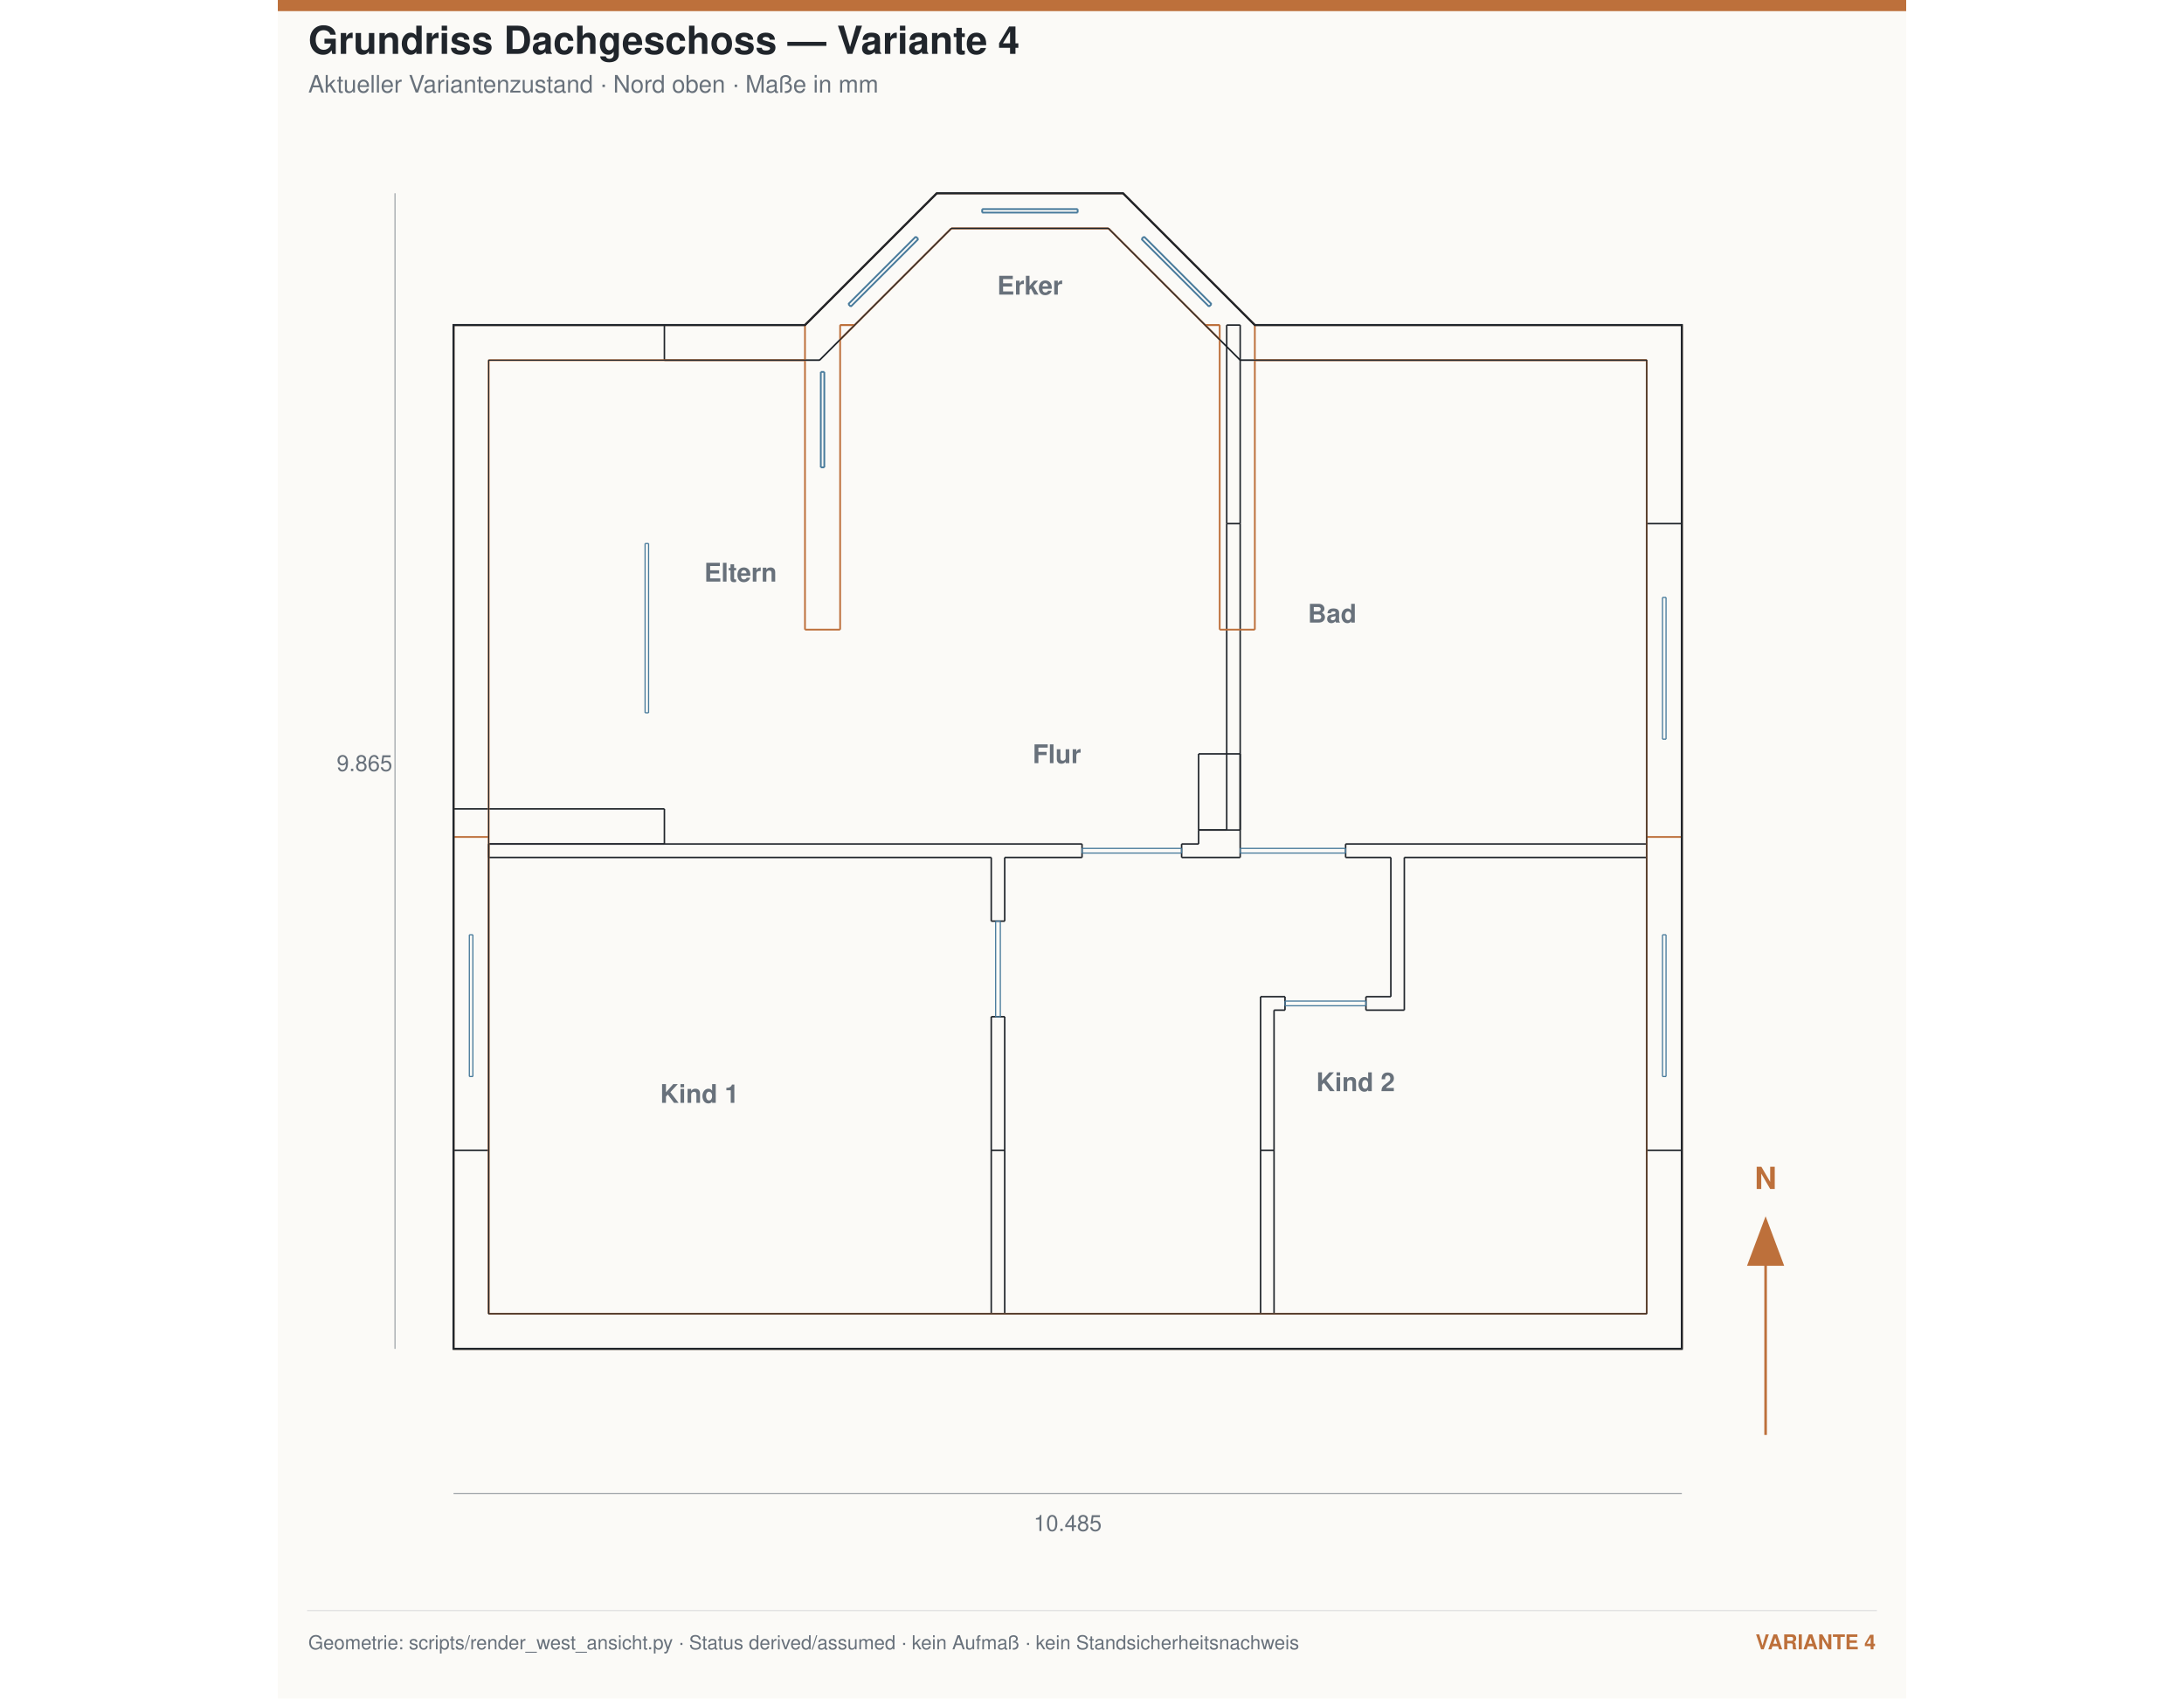
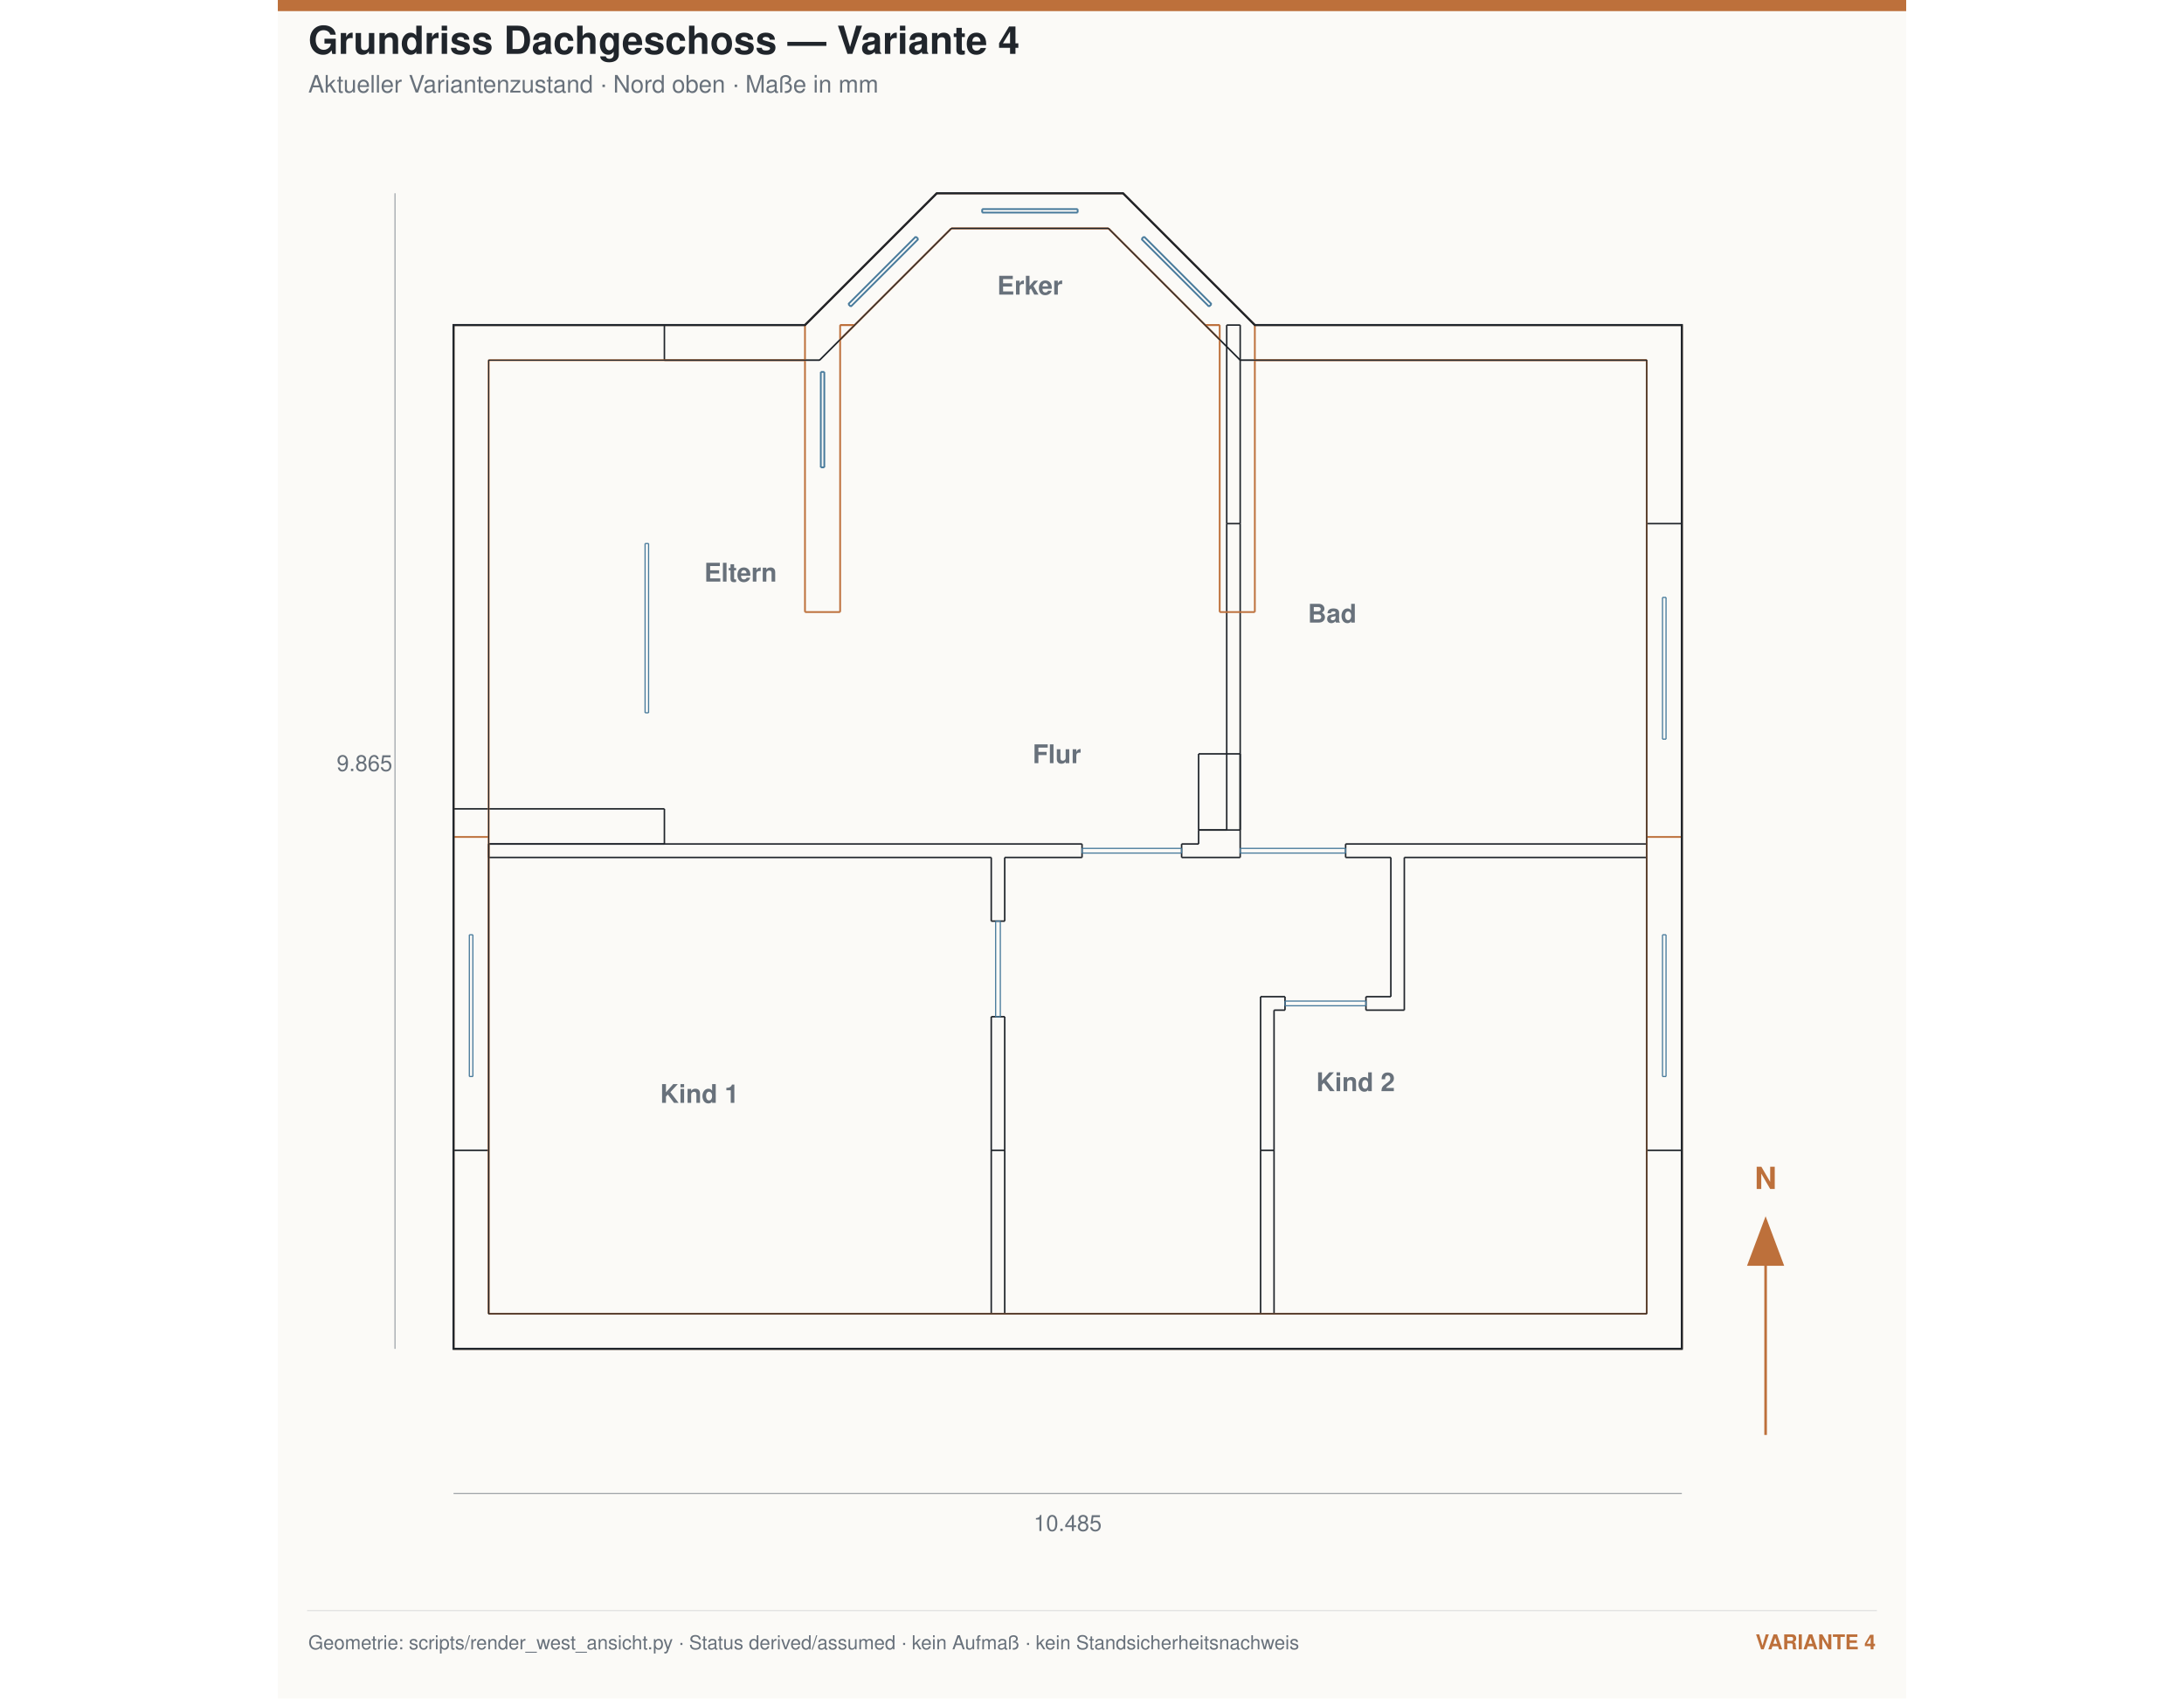
<svg xmlns="http://www.w3.org/2000/svg" width="1800" height="1400" viewBox="-1500 -1650 13900 14500">
  <rect x="-1500" y="-1650" width="13900" height="14500" fill="#fbfaf7" />
  <rect x="-1500" y="-1650" width="13900" height="95" fill="#bd703b" />
  <text x="-1240.0" y="-1190.0" font-family="Helvetica,Arial,sans-serif" font-size="330" text-anchor="start" fill="#20252b" font-weight="700">Grundriss Dachgeschoss — Variante 4</text>
  <text x="-1240.0" y="-860.0" font-family="Helvetica,Arial,sans-serif" font-size="205" text-anchor="start" fill="#68717b" font-weight="400">Aktueller Variantenzustand · Nord oben · Maße in mm</text>
  <g transform="matrix(1,0,0,1,0,9865.0)">
    <g fill="none" stroke="#20252b" stroke-linecap="butt" stroke-linejoin="miter" stroke-width="13" transform="scale(1, -1)">
      <path id="1" d=" M 0 0 L 10485 0 " />
      <path id="2" d=" M 10485 7045.11 L 10485 8740 " />
      <path id="3" d=" M 10485 1694.89 L 10485 7045.11 " />
      <path id="4" d=" M 10485 0 L 10485 1694.89 " />
      <path id="5" d=" M 0 0 L 0 1694.89 " />
      <path id="6" d=" M 300 1694.89 L 0 1694.89 " />
      <path id="7" d=" M 300 1694.89 L 300 300 " />
      <path id="8" d=" M 300 300 L 10185 300 " />
      <path id="9" d=" M 10185 300 L 10185 1694.89 " />
      <path id="10" d=" M 10485 1694.89 L 10185 1694.89 " />
      <path id="11" d=" M 0 1694.89 L 0 4610 " />
      <path id="12" d=" M 1800 4610 L 1800 4310 " />
      <path id="13" d=" M 1800 4310 L 300 4310 " />
      <path id="14" d=" M 300 4310 L 300 1694.89 " />
      <path id="15" d=" M 10185 7045.11 L 10185 8440 " />
      <path id="16" d=" M 10185 1694.89 L 10185 7045.11 " />
      <path id="17" d=" M 10185 8440 L 6715.74 8440 " />
      <path id="18" d=" M 6715.74 8440 L 5590.74 9565 " />
      <path id="19" d=" M 5590.74 9565 L 4249.26 9565 " />
      <path id="20" d=" M 4249.26 9565 L 3124.26 8440 " />
      <path id="21" d=" M 3124.26 8440 L 1800 8440 " />
      <path id="22" d=" M 1800 8440 L 1800 8740 " />
      <path id="23" d=" M 3000 8740 L 1800 8740 " />
      <path id="24" d=" M 4125 9865 L 3000 8740 " />
      <path id="25" d=" M 4125 9865 L 5715 9865 " />
      <path id="26" d=" M 6840 8740 L 5715 9865 " />
      <path id="27" d=" M 10485 8740 L 6840 8740 " />
      <path id="28" d=" M 10185 7045.11 L 10485 7045.11 " />
      <path id="29" d=" M 1800 4610 L 0 4610 " />
      <path id="30" d=" M 10185 4195 L 8116 4195 " />
      <path id="31" d=" M 10185 4310 L 10185 4195 " />
      <path id="32" d=" M 7615 4310 L 10185 4310 " />
      <path id="33" d=" M 7788.5 3006.5 L 8001 3006.5 " />
      <path id="34" d=" M 8001 3006.5 L 8001 4195 " />
      <path id="35" d=" M 7788.5 2891.5 L 7788.5 3006.5 " />
      <path id="36" d=" M 8116 2891.5 L 7788.5 2891.5 " />
      <path id="37" d=" M 8001 4195 L 7615 4195 " />
      <path id="38" d=" M 7615 4195 L 7615 4310 " />
      <path id="39" d=" M 8116 4195 L 8116 2891.5 " />
      <path id="40" d=" M 6600 8740 L 6715 8740 " />
      <path id="41" d=" M 6600 7045.11 L 6600 8740 " />
      <path id="42" d=" M 6600 4429.35 L 6600 7045.11 " />
      <path id="43" d=" M 6215 4195 L 6215 4310 " />
      <path id="44" d=" M 6715 4195 L 6215 4195 " />
      <path id="45" d=" M 6215 4310 L 6360 4310 " />
      <path id="46" d=" M 6360 4310 L 6360 4429.35 " />
      <path id="47" d=" M 6360 4429.35 L 6600 4429.35 " />
      <path id="48" d=" M 6715 8740 L 6715 7045.11 " />
      <path id="49" d=" M 6600 7045.11 L 6715 7045.11 " />
      <path id="50" d=" M 6715 7045.11 L 6715 4195 " />
      <path id="51" d=" M 4590 3651.5 L 4590 4195 " />
      <path id="52" d=" M 4590 4195 L 300 4195 " />
      <path id="53" d=" M 4705 3651.5 L 4590 3651.5 " />
      <path id="54" d=" M 4705 4195 L 4705 3651.5 " />
      <path id="55" d=" M 300 4195 L 300 4310 " />
      <path id="56" d=" M 5365 4195 L 4705 4195 " />
      <path id="57" d=" M 5365 4310 L 5365 4195 " />
      <path id="58" d=" M 300 4310 L 5365 4310 " />
      <path id="59" d=" M 6889 1694.89 L 6889 3006.5 " />
      <path id="60" d=" M 6889 300 L 6889 1694.89 " />
      <path id="61" d=" M 7004 1694.89 L 6889 1694.89 " />
      <path id="62" d=" M 7004 1694.89 L 7004 300 " />
      <path id="63" d=" M 7004 300 L 6889 300 " />
      <path id="64" d=" M 7004 2891.5 L 7004 1694.89 " />
      <path id="65" d=" M 7097.5 2891.5 L 7004 2891.5 " />
      <path id="66" d=" M 7097.5 3006.5 L 7097.5 2891.5 " />
      <path id="67" d=" M 6889 3006.5 L 7097.5 3006.5 " />
      <path id="68" d=" M 4590 1694.89 L 4590 2835.5 " />
      <path id="69" d=" M 4590 300 L 4590 1694.89 " />
      <path id="70" d=" M 4590 2835.5 L 4705 2835.5 " />
      <path id="71" d=" M 4705 2835.5 L 4705 1694.89 " />
      <path id="72" d=" M 4705 1694.89 L 4590 1694.89 " />
      <path id="73" d=" M 4705 1694.89 L 4705 300 " />
      <path id="74" d=" M 4705 300 L 4590 300 " />
      <path id="75" d=" M 6360 4429.35 L 6360 5079.35 " />
      <path id="76" d=" M 6715 4429.35 L 6715 5079.35 " />
      <path id="77" d=" M 6360 4429.35 L 6715 4429.35 " />
      <path id="78" d=" M 6360 5079.35 L 6715 5079.35 " />
    </g>
  </g>
  <g transform="matrix(1,0,0,1,0,9865.0)">
    <g fill="none" stroke="#bd703b" stroke-linecap="butt" stroke-linejoin="miter" stroke-width="15" transform="scale(1, -1)">
-       <path id="1" d=" M 3000 6140 L 3000 8740 " />
-       <path id="2" d=" M 3000 6140 L 3300 6140 " />
-       <path id="3" d=" M 3300 6140 L 3300 8740 " />
+       <path id="1" d=" M 3000 6290 L 3000 8740 " />
+       <path id="2" d=" M 3000 6290 L 3300 6290 " />
+       <path id="3" d=" M 3300 6290 L 3300 8740 " />
      <path id="4" d=" M 3300 8740 L 3424.26 8740 " />
      <path id="5" d=" M 4249.26 9565 L 3424.26 8740 " />
      <path id="6" d=" M 5590.74 9565 L 4249.26 9565 " />
      <path id="7" d=" M 6415.74 8740 L 5590.74 9565 " />
      <path id="8" d=" M 6415.74 8740 L 6540 8740 " />
-       <path id="9" d=" M 6540 6140 L 6540 8740 " />
-       <path id="10" d=" M 6540 6140 L 6840 6140 " />
-       <path id="11" d=" M 6840 6140 L 6840 8740 " />
+       <path id="9" d=" M 6540 6290 L 6540 8740 " />
+       <path id="10" d=" M 6540 6290 L 6840 6290 " />
+       <path id="11" d=" M 6840 6290 L 6840 8740 " />
      <path id="12" d=" M 6840 8740 L 5715 9865 " />
      <path id="13" d=" M 5715 9865 L 4125 9865 " />
      <path id="14" d=" M 4125 9865 L 3000 8740 " />
      <path id="15" d=" M 3300 8740 L 3424.26 8740 " />
      <path id="16" d=" M 3300 8615.74 L 3424.26 8740 " />
      <path id="17" d=" M 6415.74 8740 L 6540 8615.74 " />
      <path id="18" d=" M 6415.74 8740 L 6540 8740 " />
      <path id="19" d=" M 0 8740 L 3000 8740 " />
      <path id="20" d=" M 1.11022e-15 4370 L 1.11022e-15 8740 " />
      <path id="21" d=" M 0 4370 L 300 4370 " />
      <path id="22" d=" M 300 4370 L 300 8440 " />
      <path id="23" d=" M 300 8440 L 3000 8440 " />
      <path id="24" d=" M 6840 8440 L 10185 8440 " />
      <path id="25" d=" M 10185 8440 L 10185 4370 " />
      <path id="26" d=" M 10185 4370 L 10485 4370 " />
      <path id="27" d=" M 10485 8740 L 10485 4370 " />
      <path id="28" d=" M 6840 8740 L 10485 8740 " />
      <path id="29" d=" M 1.11022e-15 -4.54747e-13 L 1.11022e-15 4370 " />
      <path id="30" d=" M 0 0 L 10485 0 " />
      <path id="31" d=" M 10485 4370 L 10485 -2.27374e-13 " />
      <path id="32" d=" M 10185 4370 L 10185 300 " />
      <path id="33" d=" M 10185 300 L 300 300 " />
      <path id="34" d=" M 300 300 L 300 4370 " />
    </g>
  </g>
  <g transform="matrix(1,0,0,1,0,9865.0)">
    <g fill="none" stroke="#477a9b" stroke-linecap="butt" stroke-linejoin="miter" stroke-width="10" transform="scale(1, -1)">
      <path id="1" d=" M 10320 2325 L 10320 3535 " />
      <path id="2" d=" M 10350 2325 L 10350 3535 " />
      <path id="3" d=" M 10320 2325 L 10350 2325 " />
      <path id="4" d=" M 10320 3535 L 10350 3535 " />
      <path id="5" d=" M 10320 5205 L 10320 6415 " />
      <path id="6" d=" M 10350 5205 L 10350 6415 " />
      <path id="7" d=" M 10320 5205 L 10350 5205 " />
      <path id="8" d=" M 10320 6415 L 10350 6415 " />
      <path id="9" d=" M 135 2325 L 135 3535 " />
      <path id="10" d=" M 165 2325 L 165 3535 " />
      <path id="11" d=" M 135 2325 L 165 2325 " />
      <path id="12" d=" M 135 3535 L 165 3535 " />
      <path id="13" d=" M 1635 5430 L 1635 6875 " />
      <path id="14" d=" M 1665 5430 L 1665 6875 " />
      <path id="15" d=" M 1635 5430 L 1665 5430 " />
      <path id="16" d=" M 1635 6875 L 1665 6875 " />
      <path id="17" d=" M 4627.5 2835.5 L 4627.5 3651.5 " />
      <path id="18" d=" M 4667.5 2835.5 L 4667.5 3651.5 " />
      <path id="19" d=" M 4627.5 2835.5 L 4667.5 2835.5 " />
      <path id="20" d=" M 4627.5 3651.5 L 4667.5 3651.5 " />
      <path id="21" d=" M 5365 4232.5 L 5365 4272.5 " />
      <path id="22" d=" M 6215 4232.5 L 6215 4272.5 " />
      <path id="23" d=" M 5365 4232.5 L 6215 4232.5 " />
      <path id="24" d=" M 5365 4272.5 L 6215 4272.5 " />
      <path id="25" d=" M 6715 4232.5 L 6715 4272.5 " />
      <path id="26" d=" M 7615 4232.5 L 7615 4272.5 " />
      <path id="27" d=" M 6715 4232.5 L 7615 4232.5 " />
      <path id="28" d=" M 6715 4272.5 L 7615 4272.5 " />
      <path id="29" d=" M 7097.5 2929 L 7097.5 2969 " />
      <path id="30" d=" M 7788.5 2929 L 7788.5 2969 " />
      <path id="31" d=" M 7097.5 2929 L 7788.5 2929 " />
      <path id="32" d=" M 7097.5 2969 L 7788.5 2969 " />
    </g>
  </g>
  <polygon points="0.0,9865.0 10485.0,9865.0 10485.0,1125.0 6840.0,1125.0 5715.0,0.0 4125.0,0.0 3000.0,1125.0 0.0,1125.0" fill="none" stroke="#20252b" stroke-width="18" />
  <polygon points="300.0,9565.0 10185.0,9565.0 10185.0,1425.0 6715.7,1425.0 5590.7,300.0 4249.3,300.0 3124.3,1425.0 300.0,1425.0" fill="none" stroke="#20252b" stroke-width="9" />
  <g transform="matrix(1,0,0,1,0,9865.0)">
    <g fill="none" stroke="#477a9b" stroke-linecap="butt" stroke-linejoin="miter" stroke-width="15" transform="scale(1, -1)">
      <path id="1" d=" M 6470.19 8918.89 L 6448.97 8897.68 " />
      <path id="2" d=" M 5893.89 9495.19 L 5872.68 9473.97 " />
      <path id="3" d=" M 6470.19 8918.89 L 5893.89 9495.19 " />
      <path id="4" d=" M 6448.97 8897.68 L 5872.68 9473.97 " />
      <path id="5" d=" M 5327.5 9730 L 5327.5 9700 " />
      <path id="6" d=" M 4512.5 9730 L 4512.5 9700 " />
      <path id="7" d=" M 5327.5 9730 L 4512.5 9730 " />
      <path id="8" d=" M 5327.5 9700 L 4512.5 9700 " />
      <path id="9" d=" M 3946.11 9495.19 L 3967.32 9473.97 " />
      <path id="10" d=" M 3369.81 8918.89 L 3391.03 8897.68 " />
      <path id="11" d=" M 3946.11 9495.19 L 3369.81 8918.89 " />
      <path id="12" d=" M 3967.32 9473.97 L 3391.03 8897.68 " />
      <path id="13" d=" M 3135 8340 L 3165 8340 " />
      <path id="14" d=" M 3135 7525 L 3165 7525 " />
      <path id="15" d=" M 3135 8340 L 3135 7525 " />
      <path id="16" d=" M 3165 8340 L 3165 7525 " />
    </g>
  </g>
  <text x="2100.0" y="7765.0" font-family="Helvetica,Arial,sans-serif" font-size="220" text-anchor="middle" fill="#68717b" font-weight="600">Kind 1</text>
  <text x="7700.0" y="7665.0" font-family="Helvetica,Arial,sans-serif" font-size="220" text-anchor="middle" fill="#68717b" font-weight="600">Kind 2</text>
  <text x="2450.0" y="3315.0" font-family="Helvetica,Arial,sans-serif" font-size="220" text-anchor="middle" fill="#68717b" font-weight="600">Eltern</text>
  <text x="7500.0" y="3665.0" font-family="Helvetica,Arial,sans-serif" font-size="220" text-anchor="middle" fill="#68717b" font-weight="600">Bad</text>
  <text x="5150.0" y="4865.0" font-family="Helvetica,Arial,sans-serif" font-size="220" text-anchor="middle" fill="#68717b" font-weight="600">Flur</text>
  <text x="4920.0" y="865.0" font-family="Helvetica,Arial,sans-serif" font-size="220" text-anchor="middle" fill="#68717b" font-weight="600">Erker</text>
  <line x1="11200.0" y1="10600.0" x2="11200.0" y2="9100.0" stroke="#bd703b" stroke-width="22" />
  <polygon points="11200.0,8750.0 11050.0,9150.0 11350.0,9150.0" fill="#bd703b" stroke="#bd703b" stroke-width="12" />
  <text x="11200.0" y="8500.0" font-family="Helvetica,Arial,sans-serif" font-size="260" text-anchor="middle" fill="#bd703b" font-weight="700">N</text>
  <line x1="0.0" y1="11100.0" x2="10485.0" y2="11100.0" stroke="#68717b" stroke-width="6" />
  <text x="5242.5" y="11420.0" font-family="Helvetica,Arial,sans-serif" font-size="190" text-anchor="middle" fill="#68717b" font-weight="400">10.485</text>
  <line x1="-500.0" y1="0.0" x2="-500.0" y2="9865.0" stroke="#68717b" stroke-width="6" />
  <text x="-760.0" y="4932.5" font-family="Helvetica,Arial,sans-serif" font-size="190" text-anchor="middle" fill="#68717b" font-weight="400">9.865</text>
  <line x1="-1250.0" y1="12100.0" x2="12150.0" y2="12100.0" stroke="#c7c9cb" stroke-width="5" />
  <text x="-1240.0" y="12430.0" font-family="Helvetica,Arial,sans-serif" font-size="165" text-anchor="start" fill="#68717b" font-weight="400">Geometrie: scripts/render_west_ansicht.py · Status derived/assumed · kein Aufmaß · kein Standsicherheitsnachweis</text>
  <text x="12140.0" y="12430.0" font-family="Helvetica,Arial,sans-serif" font-size="175" text-anchor="end" fill="#bd703b" font-weight="700">VARIANTE 4</text>
</svg>
